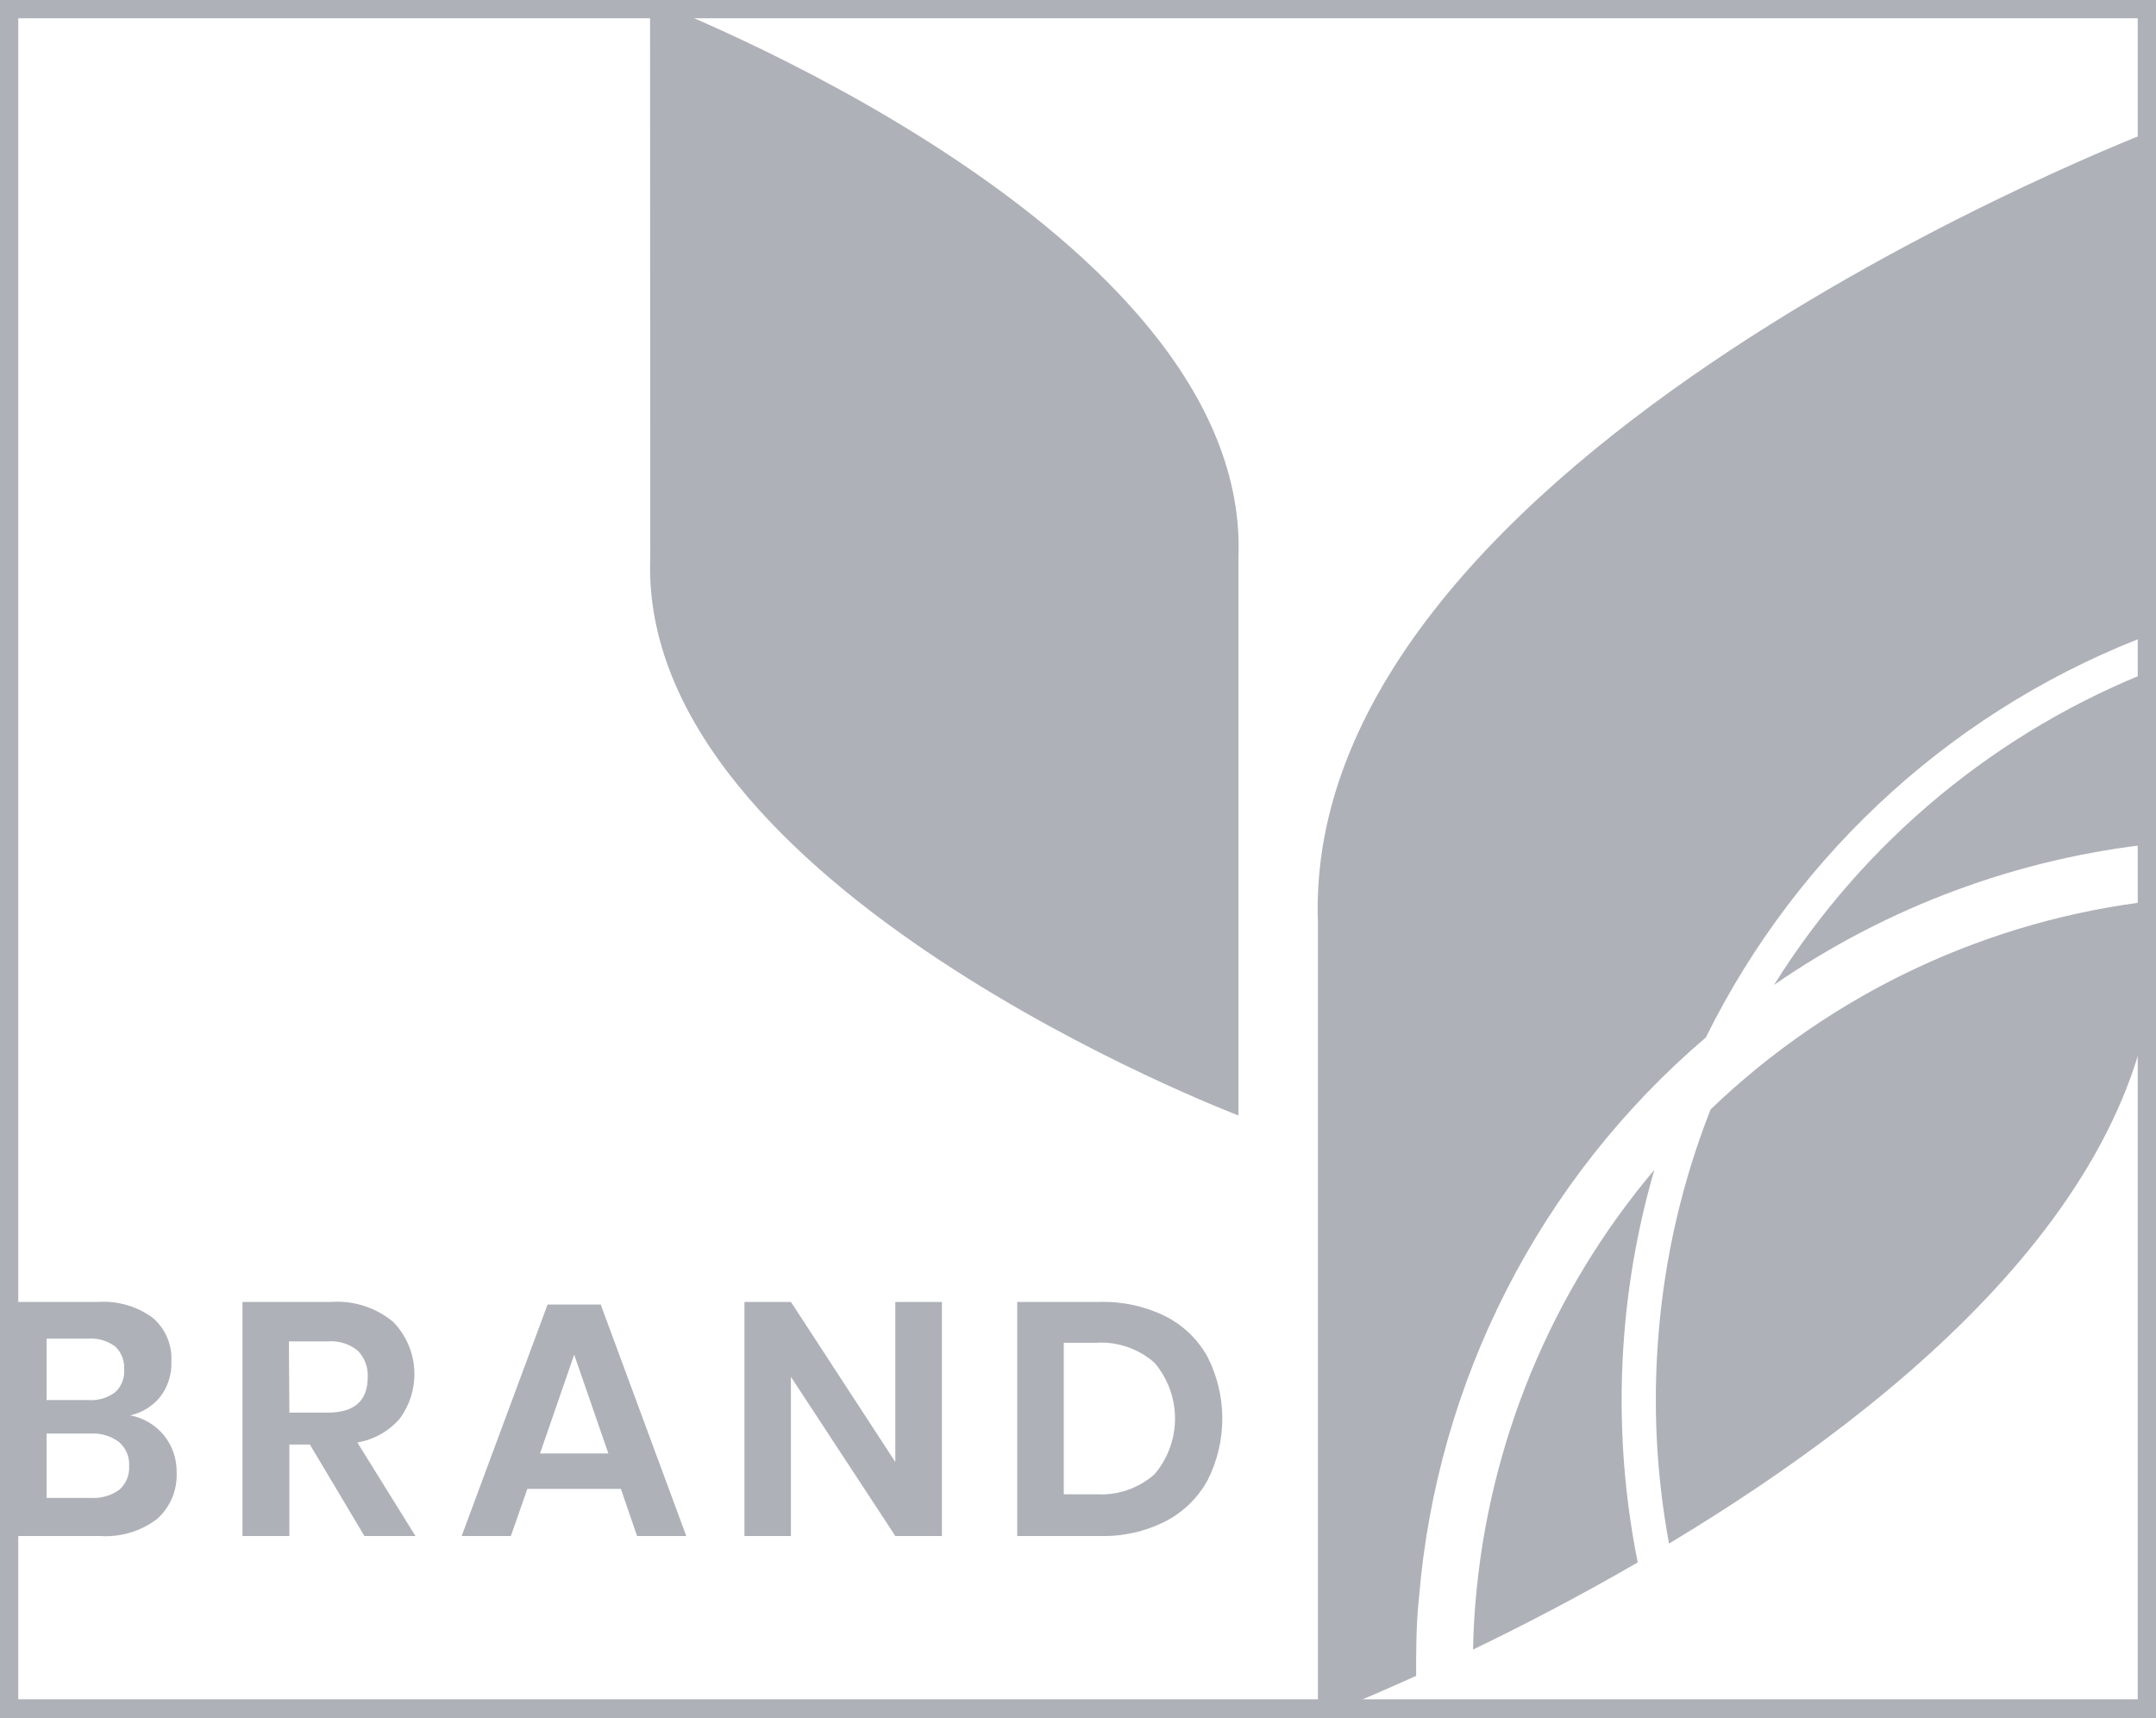
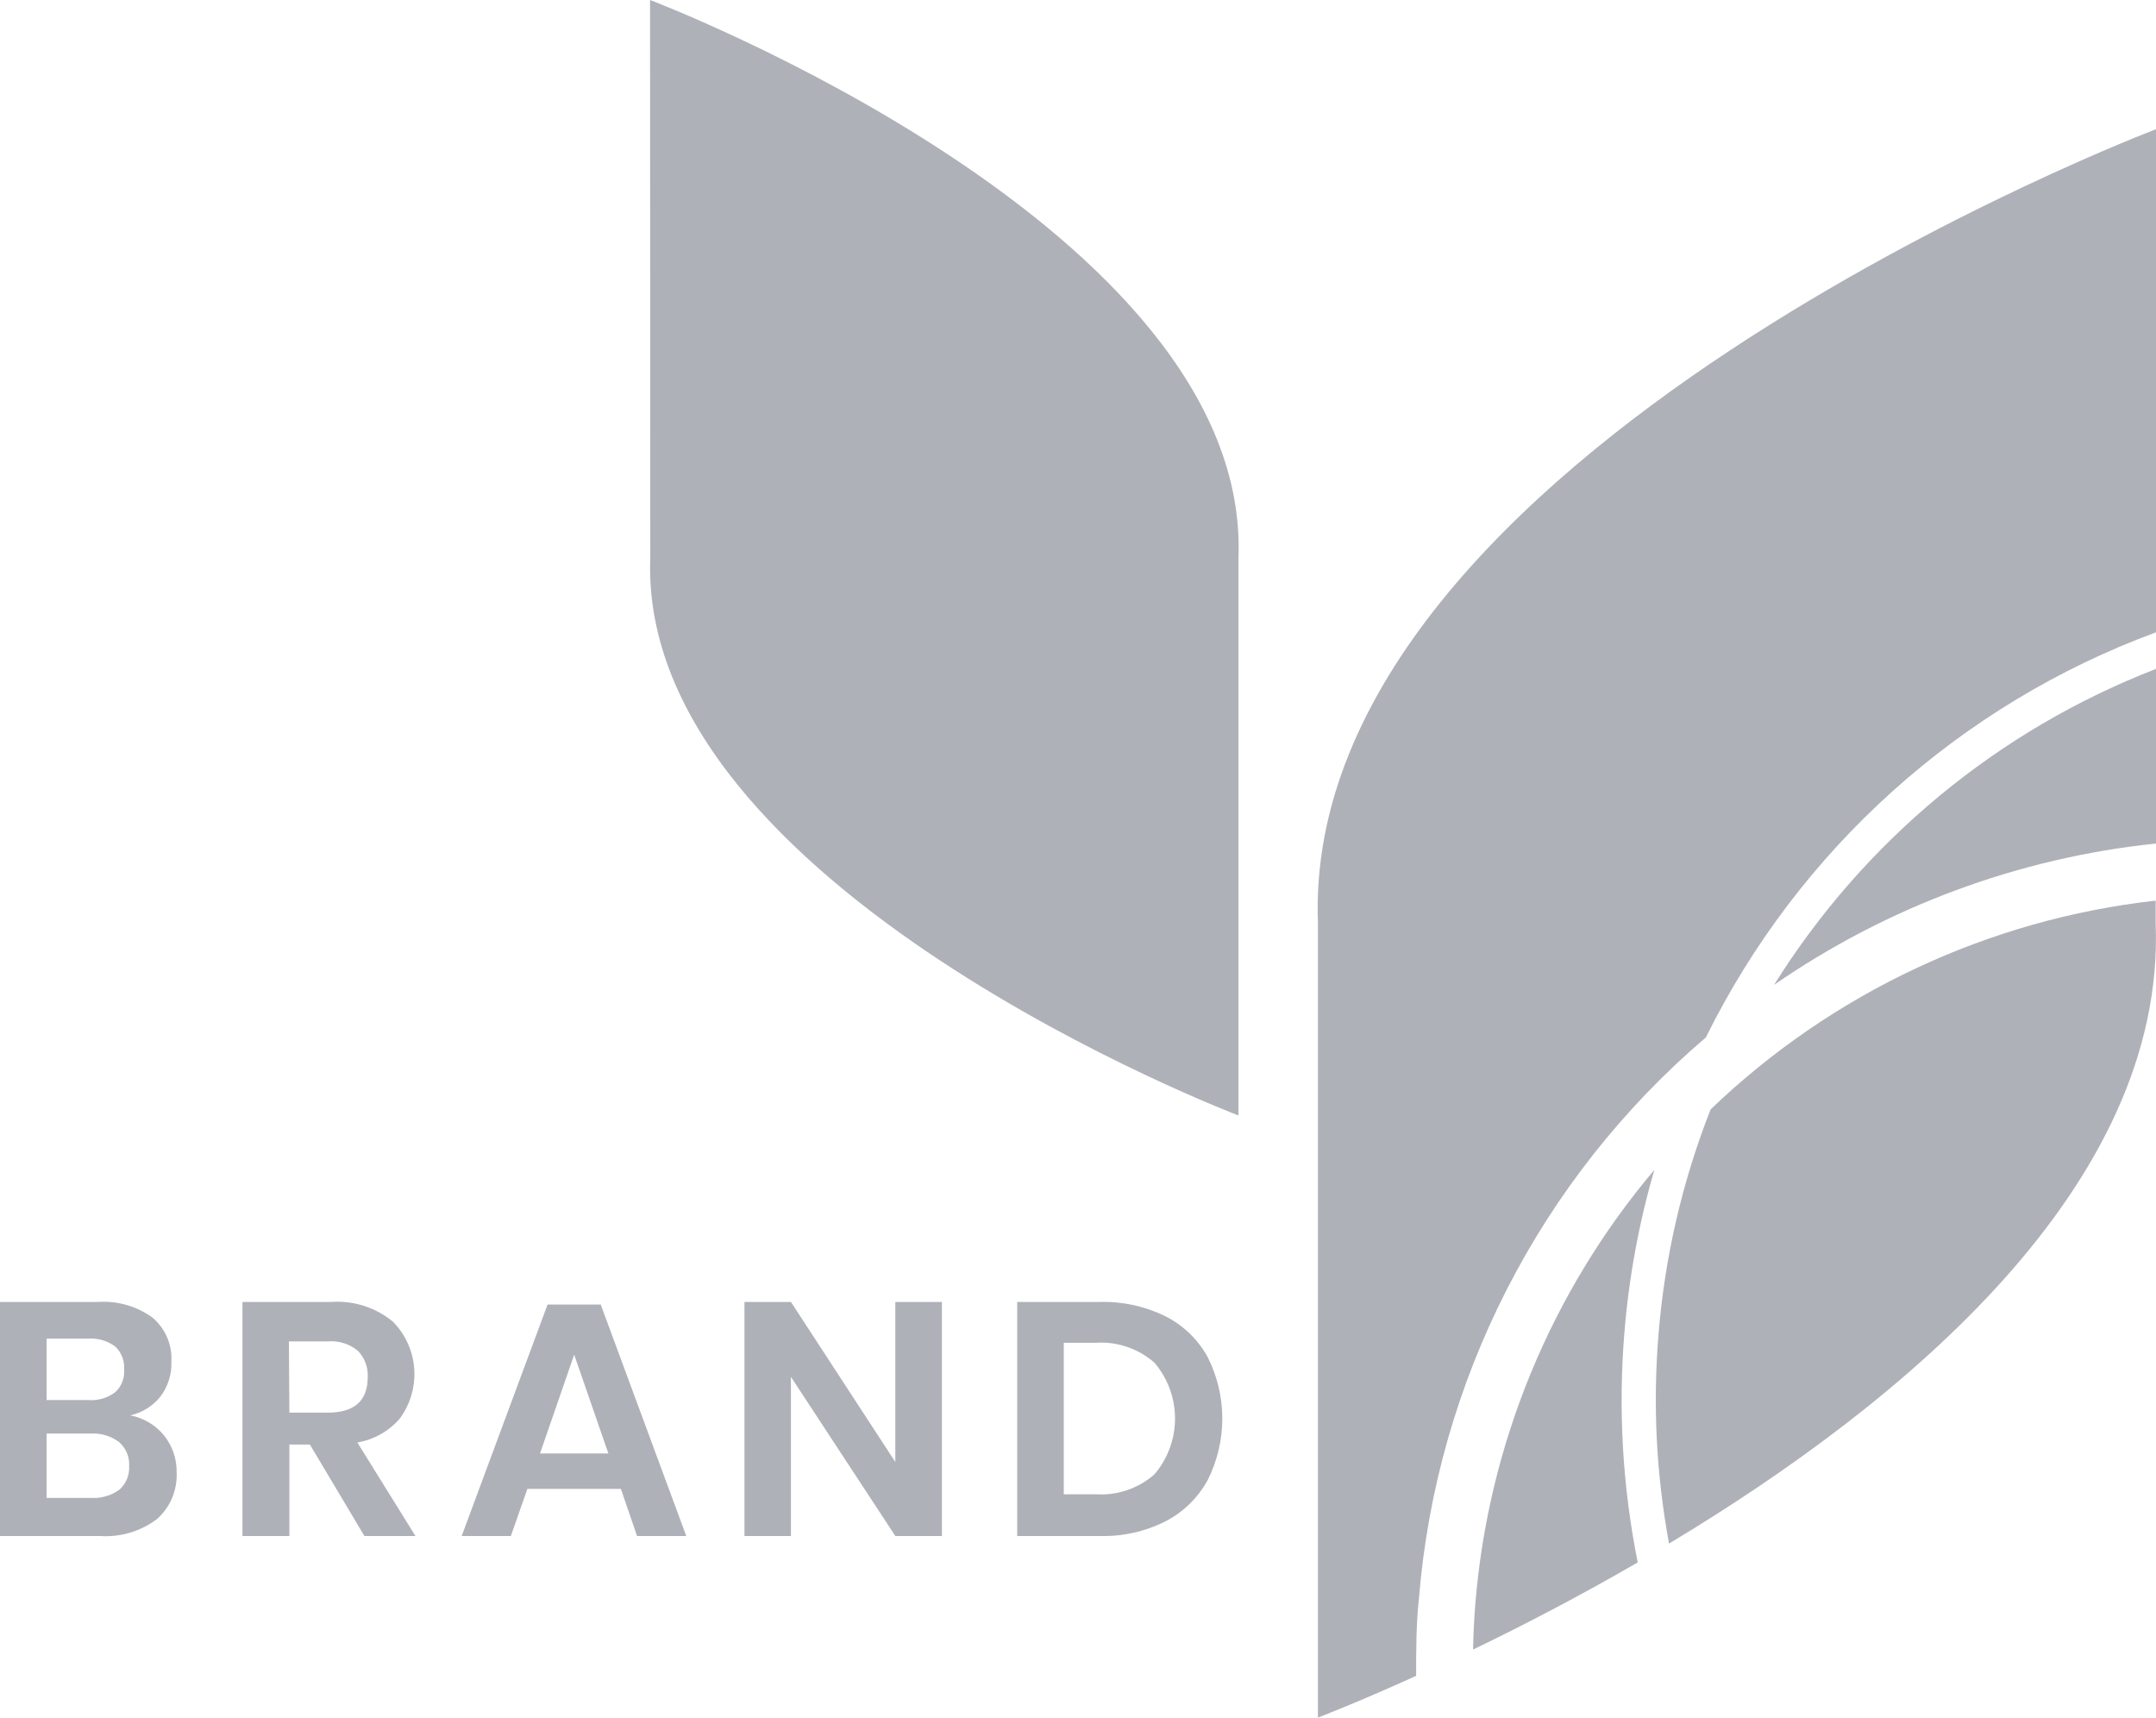
<svg xmlns="http://www.w3.org/2000/svg" width="59" height="47" viewBox="0 0 59 47" fill="none">
-   <path d="M4.488 39.278C4.718 39.563 4.84 39.921 4.834 40.288C4.845 40.528 4.803 40.767 4.71 40.988C4.618 41.209 4.477 41.406 4.298 41.565C3.851 41.904 3.298 42.069 2.739 42.031H0V35.626H2.683C3.213 35.591 3.738 35.741 4.17 36.052C4.343 36.197 4.48 36.381 4.571 36.589C4.661 36.797 4.702 37.023 4.69 37.25C4.706 37.603 4.595 37.951 4.379 38.23C4.17 38.484 3.883 38.66 3.562 38.73C3.925 38.797 4.254 38.991 4.488 39.278ZM1.275 38.311H2.421C2.682 38.33 2.941 38.255 3.151 38.098C3.237 38.02 3.304 37.922 3.346 37.814C3.389 37.706 3.406 37.589 3.397 37.472C3.405 37.356 3.387 37.24 3.345 37.132C3.303 37.024 3.238 36.926 3.154 36.846C2.938 36.685 2.671 36.609 2.403 36.631H1.275V38.311ZM3.263 40.767C3.355 40.687 3.427 40.586 3.474 40.474C3.521 40.361 3.542 40.238 3.534 40.116C3.541 39.993 3.52 39.869 3.472 39.755C3.423 39.641 3.35 39.54 3.257 39.459C3.032 39.292 2.756 39.21 2.478 39.228H1.275V40.989H2.493C2.767 41.005 3.039 40.927 3.263 40.767Z" fill="#AFB1B8" />
+   <path d="M4.488 39.278C4.718 39.563 4.84 39.921 4.834 40.288C4.845 40.528 4.803 40.767 4.71 40.988C4.618 41.209 4.477 41.406 4.298 41.565C3.851 41.904 3.298 42.069 2.739 42.031H0V35.626H2.683C3.213 35.591 3.738 35.741 4.17 36.052C4.343 36.197 4.48 36.382 4.571 36.59C4.661 36.797 4.702 37.024 4.69 37.25C4.706 37.603 4.595 37.951 4.379 38.23C4.17 38.484 3.883 38.66 3.562 38.73C3.925 38.797 4.254 38.991 4.488 39.278ZM1.275 38.311H2.421C2.682 38.33 2.941 38.255 3.151 38.098C3.237 38.02 3.304 37.923 3.346 37.814C3.389 37.706 3.406 37.589 3.397 37.472C3.405 37.356 3.387 37.24 3.345 37.132C3.303 37.024 3.238 36.926 3.154 36.847C2.938 36.686 2.671 36.609 2.403 36.631H1.275V38.311ZM3.263 40.767C3.355 40.687 3.427 40.587 3.474 40.474C3.521 40.361 3.542 40.239 3.534 40.116C3.541 39.993 3.52 39.869 3.472 39.755C3.423 39.641 3.35 39.54 3.257 39.459C3.032 39.292 2.756 39.21 2.478 39.228H1.275V40.989H2.493C2.767 41.005 3.039 40.927 3.263 40.767Z" fill="#AFB1B8" />
  <path d="M9.972 42.031L8.48 39.528H7.919V42.031H6.635V35.626H9.066C9.678 35.583 10.284 35.778 10.758 36.171C11.098 36.518 11.303 36.976 11.336 37.462C11.369 37.948 11.228 38.43 10.938 38.821C10.639 39.166 10.229 39.396 9.779 39.472L11.369 42.031H9.972ZM7.919 38.655H8.969C9.698 38.655 10.063 38.332 10.063 37.685C10.07 37.553 10.05 37.421 10.004 37.297C9.958 37.173 9.887 37.06 9.795 36.965C9.564 36.773 9.268 36.68 8.969 36.706H7.906L7.919 38.655Z" fill="#AFB1B8" />
  <path d="M16.991 40.742H14.432L13.98 42.031H12.634L14.984 35.698H16.439L18.78 42.031H17.433L16.991 40.742ZM16.648 39.772L15.713 37.069L14.778 39.772H16.648Z" fill="#AFB1B8" />
  <path d="M25.776 42.031H24.501L21.644 37.676V42.031H20.372V35.626H21.644L24.501 40.007V35.626H25.776V42.031Z" fill="#AFB1B8" />
  <path d="M33.05 40.498C32.786 40.982 32.385 41.375 31.897 41.628C31.342 41.909 30.726 42.048 30.105 42.031H27.836V35.626H30.105C30.725 35.61 31.34 35.745 31.897 36.021C32.385 36.267 32.786 36.657 33.05 37.138C33.312 37.658 33.449 38.234 33.449 38.818C33.449 39.402 33.312 39.977 33.05 40.498ZM31.591 40.345C31.955 39.919 32.155 39.377 32.155 38.816C32.155 38.255 31.955 37.713 31.591 37.288C31.151 36.902 30.578 36.707 29.996 36.743H29.111V40.889H29.996C30.578 40.926 31.151 40.73 31.591 40.345Z" fill="#AFB1B8" />
  <path d="M17.789 0C17.789 0 34.24 6.236 33.891 15.26V30.523C33.891 30.523 17.452 24.284 17.795 15.26L17.789 0Z" fill="#AFB1B8" />
  <path d="M48.548 26.95C51.655 24.803 55.248 23.473 59 23.082V18.304C54.677 19.977 51.01 23.01 48.548 26.95Z" fill="#AFB1B8" />
-   <path d="M46.681 28.389C49.224 23.248 53.633 19.28 59 17.303V3.536C59 3.536 35.571 12.419 36.066 25.269V47C36.066 47 37.11 46.602 38.753 45.858C38.753 45.163 38.753 44.462 38.828 43.758C39.312 37.792 42.137 32.264 46.681 28.389Z" fill="#AFB1B8" />
+   <path d="M46.681 28.389C49.224 23.248 53.633 19.28 59 17.303V3.536C59 3.536 35.571 12.419 36.066 25.27V47C36.066 47 37.11 46.603 38.753 45.858C38.753 45.163 38.753 44.462 38.828 43.758C39.312 37.793 42.137 32.264 46.681 28.389Z" fill="#AFB1B8" />
  <path d="M44.453 36.462C44.576 34.955 44.85 33.464 45.272 32.012C42.443 35.359 40.73 39.512 40.373 43.887C40.339 44.3 40.32 44.713 40.311 45.138C41.642 44.497 43.19 43.696 44.817 42.754C44.402 40.684 44.279 38.566 44.453 36.462Z" fill="#AFB1B8" />
-   <path d="M45.384 36.54C45.228 38.444 45.326 40.36 45.674 42.238C52.075 38.392 59.268 32.45 58.991 25.269V24.644C54.417 25.157 50.138 27.165 46.812 30.357C46.033 32.335 45.552 34.419 45.384 36.54Z" fill="#AFB1B8" />
-   <rect width="59" height="47" stroke="#AFB1B8" />
+   <path d="M45.384 36.54C45.228 38.444 45.326 40.36 45.674 42.238C52.075 38.392 59.268 32.45 58.991 25.27V24.644C54.417 25.157 50.138 27.165 46.812 30.357C46.033 32.336 45.552 34.419 45.384 36.54Z" fill="#AFB1B8" />
</svg>
